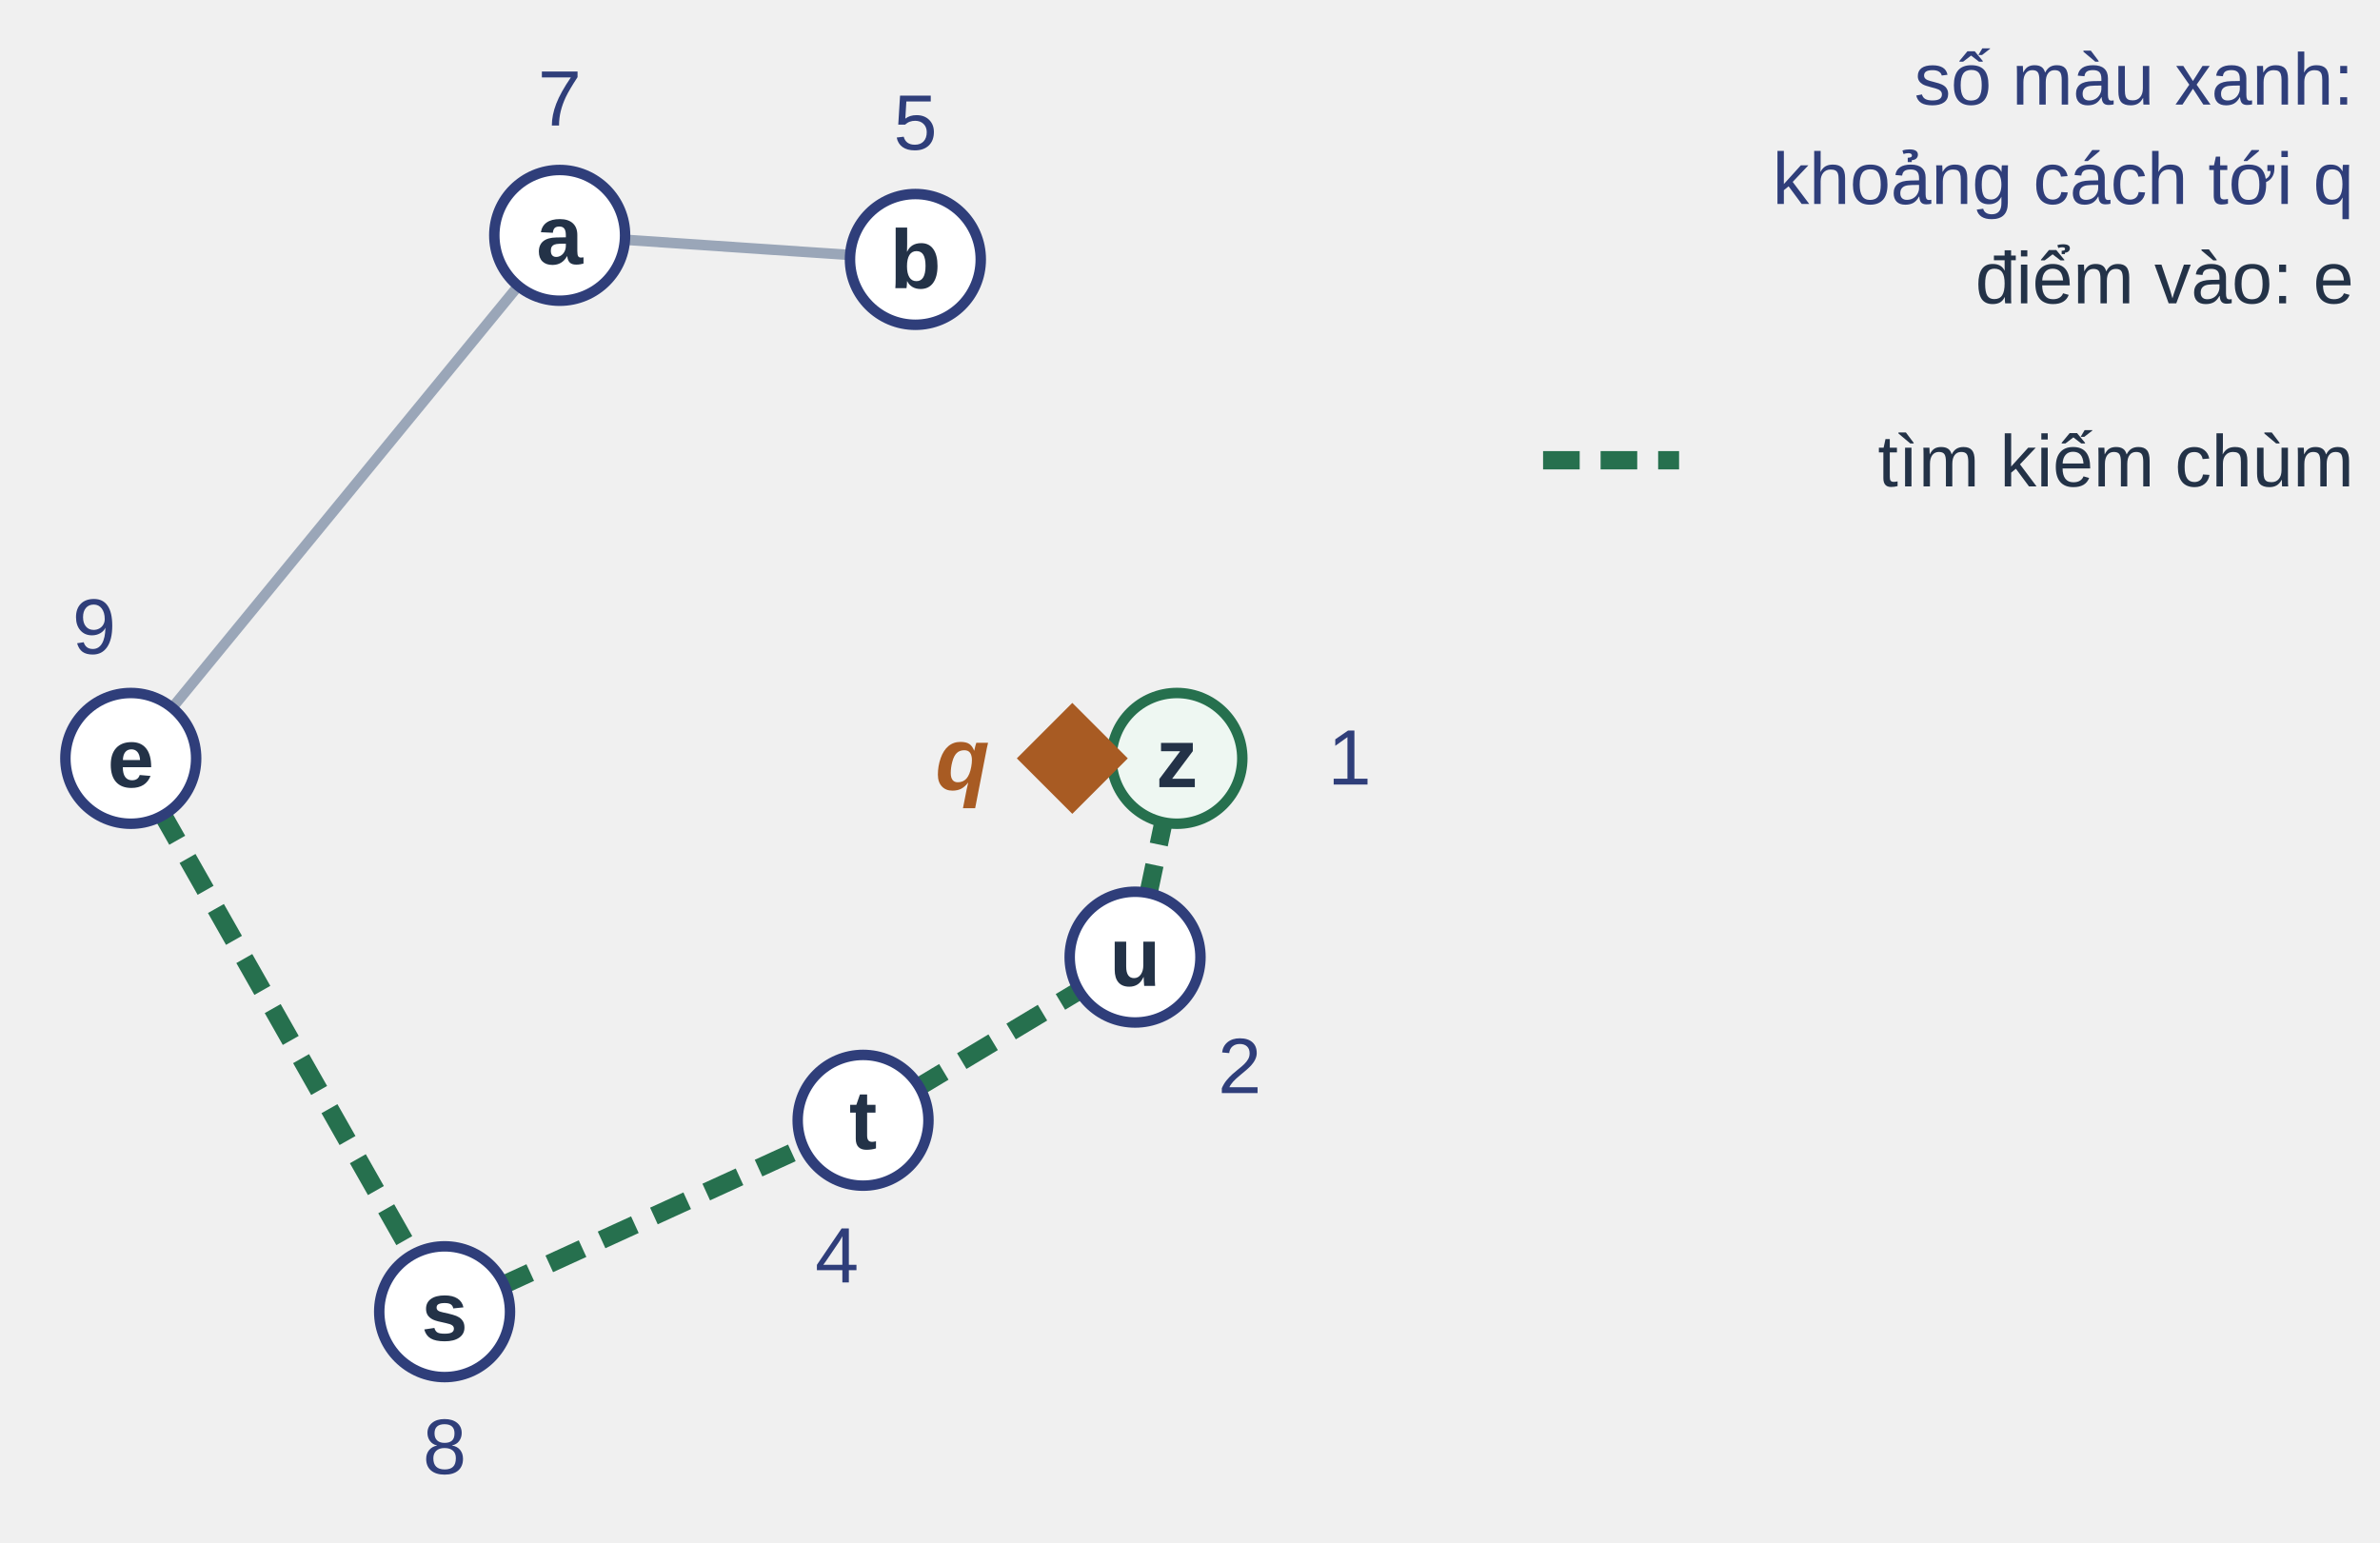
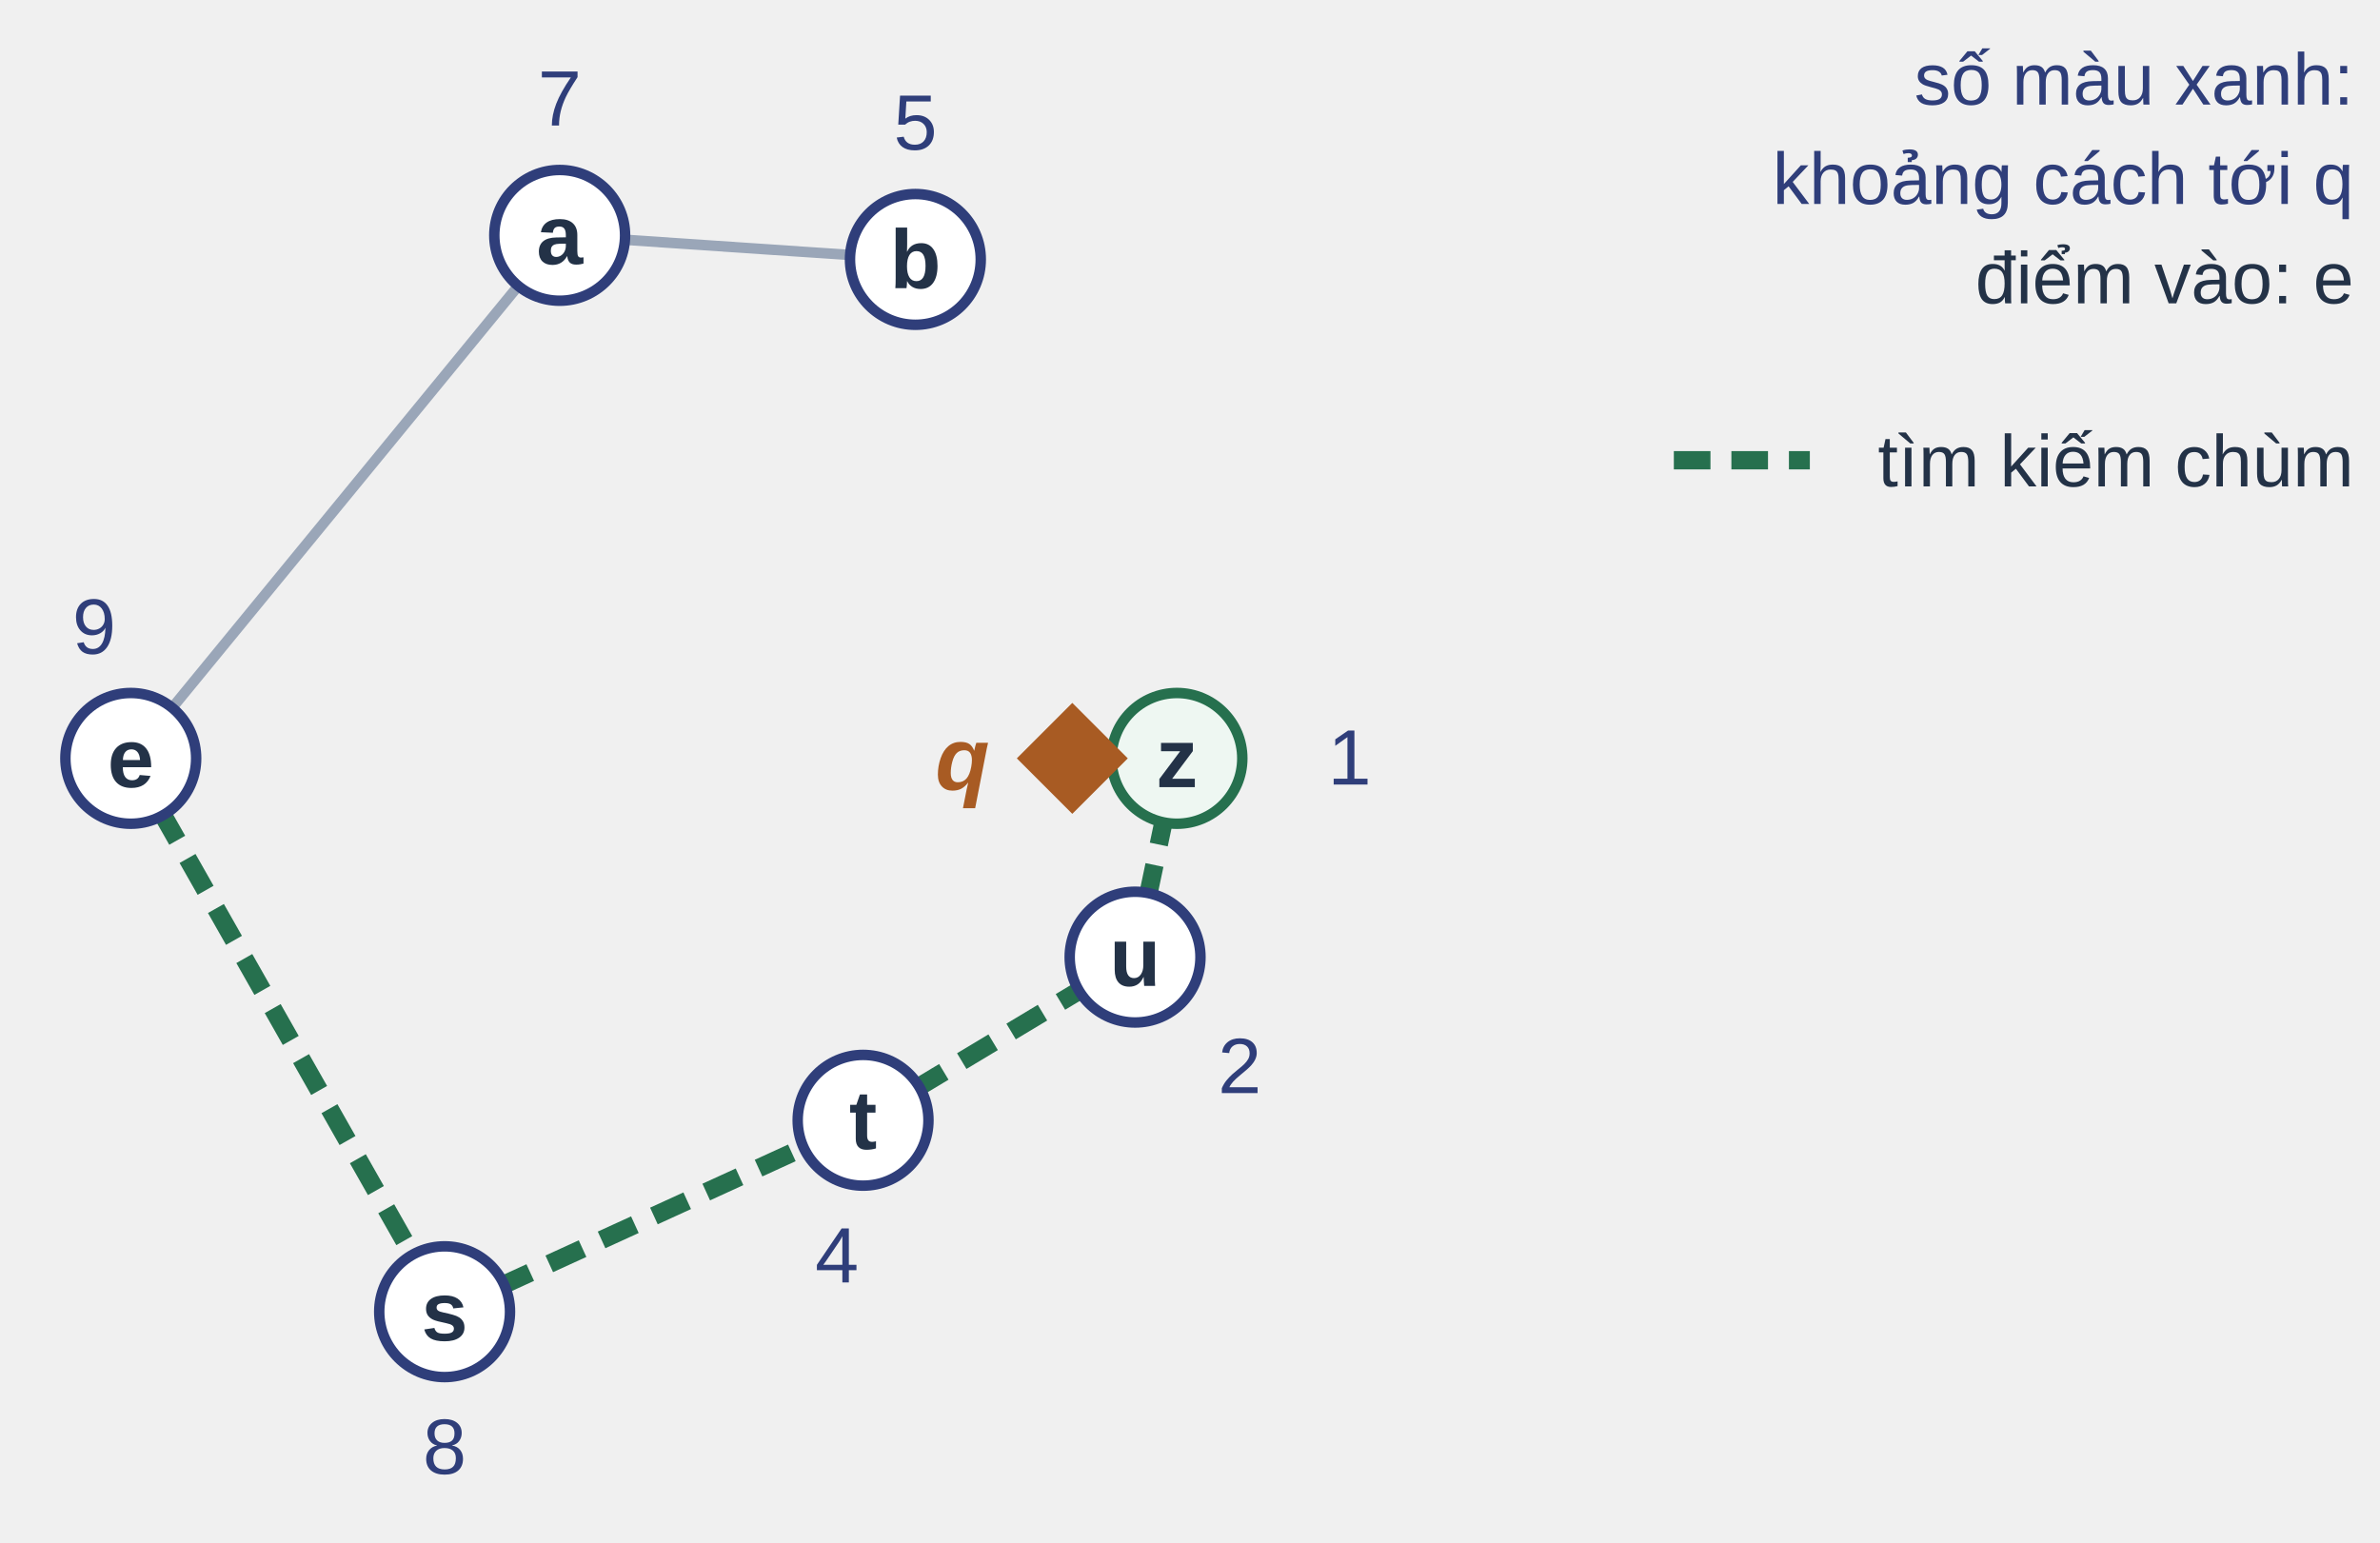
<svg xmlns="http://www.w3.org/2000/svg" viewBox="0 0 910 590" role="img" aria-labelledby="title desc">
  <defs>
    <marker id="arrow" markerWidth="10" markerHeight="10" refX="9" refY="4.5" orient="auto">
      <path d="M0,0 L9,4.5 L0,9 Z" fill="#2f3e7a" />
    </marker>
  </defs>
  <g font-family="Arial, sans-serif">
    <line x1="50" y1="290" x2="214.0" y2="90" stroke="#9aa6b8" stroke-width="4" />
    <line x1="214.0" y1="90" x2="350.0" y2="99.2" stroke="#9aa6b8" stroke-width="4" />
    <line x1="50" y1="290" x2="170" y2="501.6" stroke="#26704e" stroke-width="7" stroke-dasharray="14 8" />
    <line x1="170" y1="501.6" x2="330" y2="428.4" stroke="#26704e" stroke-width="7" stroke-dasharray="14 8" />
    <line x1="330" y1="428.4" x2="434.0" y2="366.0" stroke="#26704e" stroke-width="7" stroke-dasharray="14 8" />
    <line x1="434.0" y1="366.0" x2="450" y2="290" stroke="#26704e" stroke-width="7" stroke-dasharray="14 8" />
    <circle cx="50.0" cy="290.0" r="25" fill="#ffffff" stroke="#2f3e7a" stroke-width="4" />
    <text x="50.0" y="301.0" font-size="32" fill="#233247" text-anchor="middle" font-weight="bold">e</text>
    <text x="36.0" y="250.0" font-size="30" fill="#2f3e7a" text-anchor="middle" font-weight="normal">9</text>
    <circle cx="214.0" cy="90.0" r="25" fill="#ffffff" stroke="#2f3e7a" stroke-width="4" />
    <text x="214.0" y="101.0" font-size="32" fill="#233247" text-anchor="middle" font-weight="bold">a</text>
    <text x="214.0" y="48.0" font-size="30" fill="#2f3e7a" text-anchor="middle" font-weight="normal">7</text>
    <circle cx="350.0" cy="99.2" r="25" fill="#ffffff" stroke="#2f3e7a" stroke-width="4" />
    <text x="350.0" y="110.2" font-size="32" fill="#233247" text-anchor="middle" font-weight="bold">b</text>
    <text x="350.0" y="57.2" font-size="30" fill="#2f3e7a" text-anchor="middle" font-weight="normal">5</text>
    <circle cx="170.0" cy="501.6" r="25" fill="#ffffff" stroke="#2f3e7a" stroke-width="4" />
    <text x="170.0" y="512.6" font-size="32" fill="#233247" text-anchor="middle" font-weight="bold">s</text>
    <text x="170.0" y="563.6" font-size="30" fill="#2f3e7a" text-anchor="middle" font-weight="normal">8</text>
    <circle cx="330.0" cy="428.4" r="25" fill="#ffffff" stroke="#2f3e7a" stroke-width="4" />
    <text x="330.0" y="439.4" font-size="32" fill="#233247" text-anchor="middle" font-weight="bold">t</text>
    <text x="320.0" y="490.4" font-size="30" fill="#2f3e7a" text-anchor="middle" font-weight="normal">4</text>
    <circle cx="434.0" cy="366.0" r="25" fill="#ffffff" stroke="#2f3e7a" stroke-width="4" />
    <text x="434.0" y="377.0" font-size="32" fill="#233247" text-anchor="middle" font-weight="bold">u</text>
    <text x="474.0" y="418.0" font-size="30" fill="#2f3e7a" text-anchor="middle" font-weight="normal">2</text>
    <circle cx="450.0" cy="290.0" r="25" fill="#eef7f2" stroke="#26704e" stroke-width="4" />
    <text x="450.0" y="301.0" font-size="32" fill="#233247" text-anchor="middle" font-weight="bold">z</text>
    <text x="516.0" y="300.0" font-size="30" fill="#2f3e7a" text-anchor="middle" font-weight="normal">1</text>
    <rect x="395" y="275" width="30" height="30" fill="#a85b23" transform="rotate(45 410 290)" />
    <text x="368" y="302" font-size="34" fill="#a85b23" text-anchor="middle" font-weight="bold" font-style="italic">q</text>
    <text x="900" y="40" font-size="28" fill="#2f3e7a" text-anchor="end" font-weight="normal">số màu xanh:</text>
    <text x="900" y="78" font-size="28" fill="#2f3e7a" text-anchor="end" font-weight="normal">khoảng cách tới q</text>
    <text x="900" y="116" font-size="28" fill="#233247" text-anchor="end" font-weight="normal">điểm vào: e</text>
-     <line x1="590" y1="176" x2="642" y2="176" stroke="#26704e" stroke-width="7" stroke-dasharray="14 8" />
+     <line x1="640" y1="176" x2="692" y2="176" stroke="#26704e" stroke-width="7" stroke-dasharray="14 8" />
    <text x="900" y="186" font-size="28" fill="#233247" text-anchor="end" font-weight="normal">tìm kiếm chùm</text>
  </g>
</svg>
